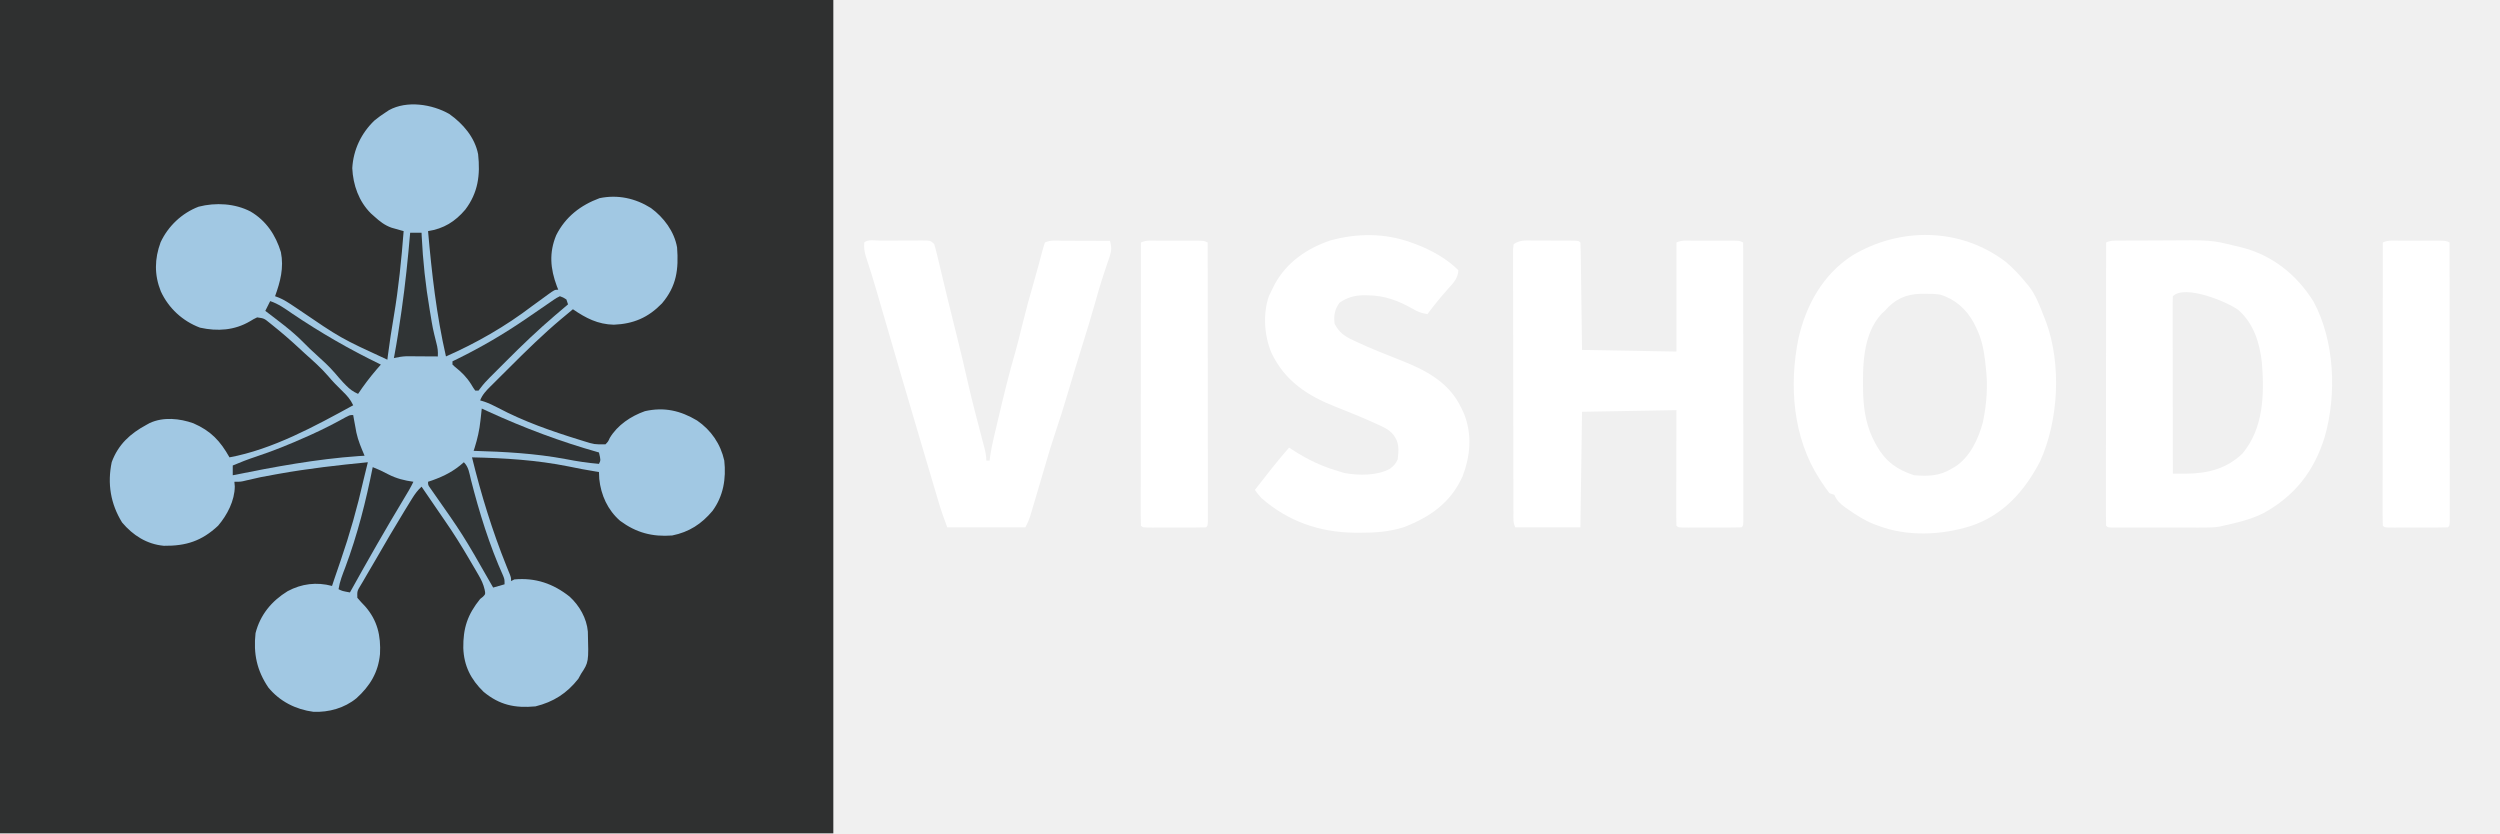
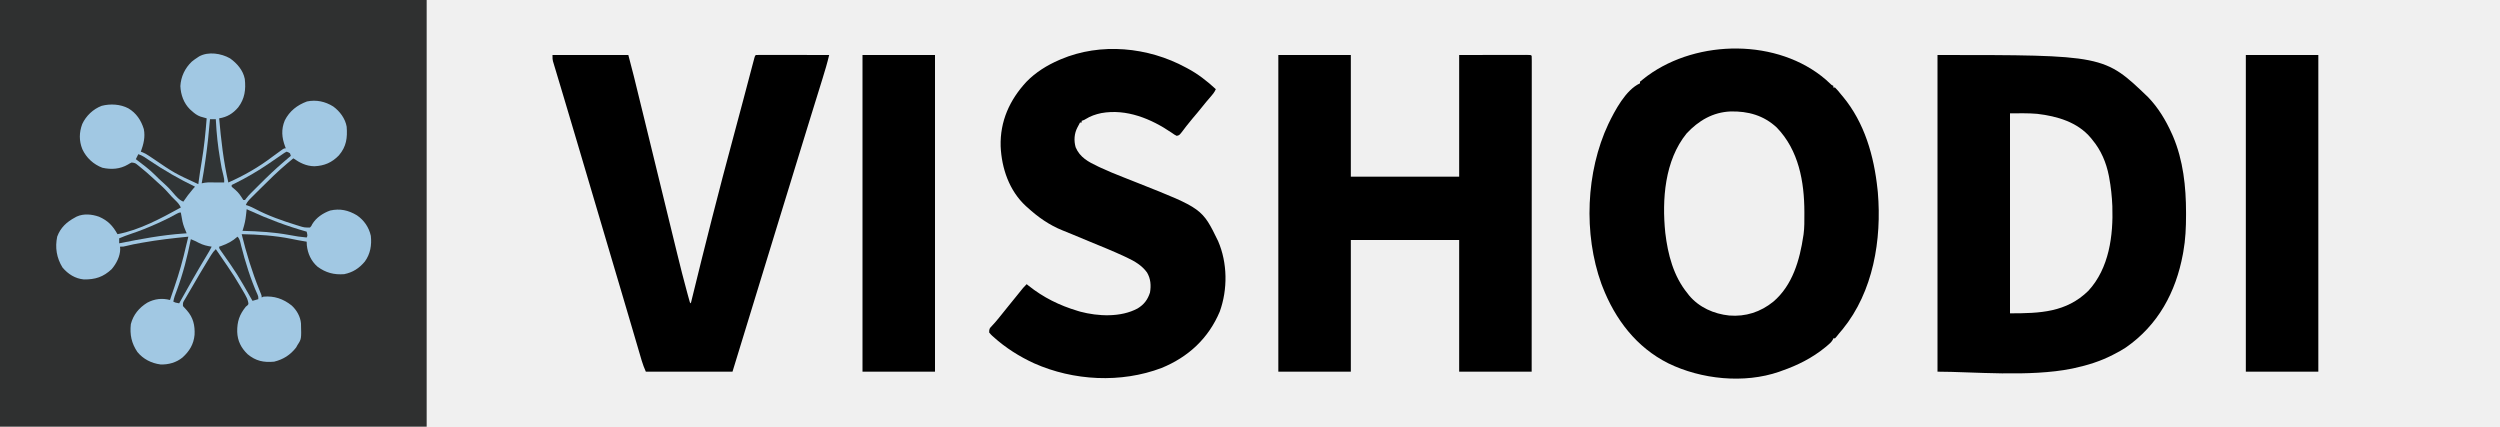
- <svg xmlns="http://www.w3.org/2000/svg" version="1.1" width="1536" height="512">
+ <svg xmlns="http://www.w3.org/2000/svg" version="1.1" width="3000" height="512">
  <path d="M0 0 C168.96 0 337.92 0 512 0 C512 168.96 512 337.92 512 512 C343.04 512 174.08 512 0 512 C0 343.04 0 174.08 0 0 Z " fill="#2F3030" transform="translate(0,0)" />
+   <path d="M0 0 C1.715 1.546 3.417 3.108 5.098 4.691 C6.884 6.466 6.884 6.466 8.988 7.406 C8.988 8.066 8.988 8.726 8.988 9.406 C9.648 9.406 10.308 9.406 10.988 9.406 C13.571 11.831 15.736 14.677 17.988 17.406 C18.82 18.39 19.651 19.373 20.508 20.387 C46.483 51.74 57.803 91.581 61.988 131.406 C62.121 132.648 62.254 133.889 62.391 135.168 C67.201 191.899 56.916 254.306 20.176 299.469 C18.783 301.117 17.388 302.763 15.988 304.406 C15.008 305.635 14.029 306.864 13.051 308.094 C12.37 308.857 11.69 309.62 10.988 310.406 C10.328 310.406 9.668 310.406 8.988 310.406 C8.669 311.238 8.669 311.238 8.344 312.086 C6.526 315.198 4.041 317.26 1.301 319.531 C0.726 320.01 0.152 320.489 -0.44 320.982 C-16.269 333.926 -33.766 342.738 -53.012 349.406 C-54.007 349.775 -55.002 350.144 -56.027 350.523 C-98.05 365.018 -149.475 359.663 -188.961 340.43 C-227.211 321.337 -252.813 287.694 -268.012 248.406 C-268.473 247.222 -268.935 246.037 -269.41 244.816 C-290.876 185.136 -287.966 110.699 -261.012 53.277 C-253.166 37.059 -240.147 12.167 -223.012 4.406 C-223.012 3.746 -223.012 3.086 -223.012 2.406 C-220.72 0.453 -218.426 -1.364 -216.012 -3.156 C-215.29 -3.693 -214.568 -4.229 -213.824 -4.782 C-153.653 -48.637 -57.371 -49.409 0 0 Z M-167.074 64.531 C-193.474 96.988 -196.736 143.955 -192.66 183.852 C-189.599 209.764 -182.848 235.857 -166.012 256.406 C-165.379 257.236 -164.746 258.067 -164.094 258.922 C-152.025 273.322 -134.331 281.117 -116.002 283.023 C-96.18 284.619 -78.423 278.864 -63.012 266.406 C-39.887 246.694 -31.288 216.313 -27.012 187.406 C-26.907 186.731 -26.803 186.055 -26.695 185.359 C-25.628 177.409 -25.768 169.35 -25.762 161.344 C-25.761 160.546 -25.76 159.749 -25.76 158.927 C-25.809 122.396 -32.577 84.649 -58.902 57.453 C-74.634 42.779 -93.336 37.711 -114.285 38.156 C-135.604 39.013 -152.815 49.209 -167.074 64.531 Z " fill="#000000" transform="translate(2191.012,95.59375)" />
+   <path d="M0 0 C28.71 0 57.42 0 87 0 C87 48.18 87 96.36 87 146 C129.9 146 172.8 146 217 146 C217 97.82 217 49.64 217 0 C238.254 -0.031 238.254 -0.031 259.938 -0.062 C266.659 -0.076 266.659 -0.076 273.515 -0.09 C278.97 -0.095 278.97 -0.095 281.52 -0.095 C283.308 -0.097 285.097 -0.101 286.885 -0.106 C289.587 -0.113 292.29 -0.114 294.992 -0.114 C295.794 -0.117 296.596 -0.121 297.422 -0.124 C302.886 -0.114 302.886 -0.114 304 1 C304.098 3.012 304.124 5.028 304.123 7.042 C304.124 7.683 304.125 8.324 304.127 8.985 C304.129 11.159 304.125 13.334 304.12 15.509 C304.121 17.073 304.122 18.637 304.123 20.201 C304.125 24.52 304.121 28.839 304.116 33.158 C304.112 37.808 304.113 42.457 304.114 47.107 C304.114 55.17 304.111 63.232 304.106 71.295 C304.098 82.952 304.095 94.61 304.094 106.267 C304.092 125.179 304.085 144.09 304.075 163.002 C304.066 181.377 304.059 199.753 304.055 218.129 C304.055 219.826 304.055 219.826 304.054 221.558 C304.053 227.236 304.052 232.914 304.05 238.591 C304.04 285.728 304.022 332.864 304 380 C275.29 380 246.58 380 217 380 C217 327.86 217 275.72 217 222 C174.1 222 131.2 222 87 222 C87 274.14 87 326.28 87 380 C58.29 380 29.58 380 0 380 C0 254.6 0 129.2 0 0 Z " fill="#000000" transform="translate(1534,66)" />
+   <path d="M0 0 C200.083 0 200.083 0 252.848 50.738 C264.885 63.261 273.916 78.207 281 94 C281.531 95.174 282.062 96.349 282.609 97.559 C294.914 126.513 298.23 158.013 298.25 189.188 C298.251 190.119 298.251 191.051 298.252 192.011 C298.235 206.874 297.646 221.337 295 236 C294.828 236.963 294.657 237.926 294.48 238.918 C286.038 284.658 264.649 324.193 226 351 C221.496 353.968 216.803 356.553 212 359 C211.356 359.333 210.713 359.667 210.049 360.01 C195.34 367.551 180.192 372.265 164.062 375.75 C163.159 375.949 162.256 376.148 161.326 376.352 C110.799 386.664 41.338 380 0 380 C0 254.6 0 129.2 0 0 Z M87 70 C87 149.2 87 228.4 87 310 C122.856 310 154.428 308.981 181 283 C206.042 255.871 211.02 216.722 209.812 181.25 C209.306 169.711 208.131 158.353 206 147 C205.868 146.288 205.735 145.577 205.599 144.844 C202.536 129.182 196.261 114.297 186 102 C185.062 100.821 185.062 100.821 184.105 99.617 C168.117 80.405 143.475 73.413 119.586 70.598 C108.717 69.651 97.943 70 87 70 Z " fill="#000000" transform="translate(2325,66)" />
+   <path d="M0 0 C0.908 0.481 0.908 0.481 1.834 0.972 C14.55 7.726 25.447 16.238 36 26 C34.342 29.946 31.653 32.934 28.875 36.125 C27.871 37.293 26.869 38.463 25.867 39.633 C25.376 40.207 24.884 40.781 24.378 41.372 C22.539 43.545 20.765 45.766 19 48 C15.531 52.38 11.927 56.636 8.293 60.878 C5.786 63.824 3.351 66.806 0.992 69.871 C0.256 70.827 0.256 70.827 -0.495 71.802 C-1.436 73.031 -2.37 74.266 -3.296 75.507 C-7.815 81.419 -7.815 81.419 -11 82 C-13.715 80.613 -13.715 80.613 -16.938 78.312 C-41.509 61.54 -71.258 49.231 -101.512 54.727 C-108.244 56.174 -114.445 58.233 -120.301 61.949 C-122 63 -122 63 -125 64 C-125 64.66 -125 65.32 -125 66 C-125.66 66 -126.32 66 -127 66 C-127.286 66.58 -127.572 67.16 -127.867 67.758 C-128.568 69.145 -129.297 70.519 -130.07 71.867 C-133.97 79.291 -134.506 87.646 -132.234 95.723 C-127.105 107.915 -116.902 113.275 -105.496 118.684 C-104.577 119.12 -103.658 119.556 -102.711 120.006 C-93.564 124.292 -84.241 128.077 -74.838 131.762 C-70.921 133.298 -67.01 134.852 -63.099 136.405 C-61.142 137.182 -59.186 137.958 -57.229 138.733 C19.692 169.21 19.692 169.21 38.75 208.375 C50.039 234.564 50.344 266.111 40.75 292.812 C27.178 325.03 3.139 347.356 -29.184 360.594 C-77.788 378.981 -134.714 376.031 -182 355 C-199.712 346.868 -216.249 336.441 -230.75 323.375 C-231.293 322.89 -231.837 322.406 -232.396 321.906 C-233.859 320.523 -233.859 320.523 -236 318 C-236 313.378 -235.544 313.048 -232.5 309.875 C-229.65 306.806 -226.911 303.723 -224.312 300.438 C-220.301 295.368 -216.233 290.348 -212.152 285.335 C-209.222 281.734 -206.296 278.131 -203.379 274.52 C-202.499 273.431 -202.499 273.431 -201.6 272.321 C-200.474 270.928 -199.349 269.535 -198.226 268.14 C-197.716 267.51 -197.205 266.88 -196.68 266.23 C-196.234 265.678 -195.787 265.125 -195.328 264.555 C-193.958 262.951 -192.51 261.471 -191 260 C-190.236 260.617 -189.471 261.235 -188.684 261.871 C-170.924 276.002 -151.7 285.502 -130 292 C-128.422 292.48 -128.422 292.48 -126.812 292.969 C-105.336 298.681 -77.996 300.029 -57.871 289.137 C-50.204 284.479 -45.751 278.641 -43 270 C-41.562 261.6 -42.147 253.4 -46.586 245.973 C-52.618 237.558 -61.537 232.368 -70.75 228.062 C-71.719 227.604 -72.688 227.146 -73.686 226.674 C-87.51 220.24 -101.66 214.533 -115.762 208.742 C-122.62 205.926 -129.465 203.078 -136.301 200.21 C-140.154 198.595 -144.004 196.985 -147.902 195.48 C-163.647 189.222 -177.578 179.414 -190 168 C-190.647 167.434 -191.294 166.868 -191.961 166.285 C-211.9 147.891 -221.077 121.045 -222.223 94.547 C-223.054 64.517 -211.464 38.943 -191.336 17.203 C-180.324 5.817 -166.481 -2.764 -152 -9 C-151.369 -9.274 -150.739 -9.548 -150.089 -9.83 C-102.172 -30.21 -45.213 -24.565 0 0 Z " fill="#000000" transform="translate(1423,81)" />
+   <path d="M0 0 C30.03 0 60.06 0 91 0 C95.596 17.234 95.596 17.234 97.555 25.259 C97.781 26.178 98.006 27.097 98.239 28.043 C98.976 31.045 99.711 34.048 100.445 37.051 C100.973 39.203 101.501 41.355 102.029 43.508 C103.438 49.252 104.844 54.996 106.251 60.741 C107.426 65.542 108.603 70.342 109.779 75.143 C116.536 102.711 123.269 130.284 129.967 157.866 C135.771 181.766 141.589 205.664 147.456 229.549 C148.218 232.652 148.978 235.756 149.737 238.86 C153.47 254.136 157.295 269.378 161.461 284.543 C161.802 285.788 162.143 287.034 162.494 288.317 C162.808 289.447 163.123 290.578 163.447 291.743 C163.723 292.738 164 293.734 164.285 294.759 C164.794 296.947 164.794 296.947 166 298 C166.455 296.138 166.455 296.138 166.919 294.238 C182.986 228.517 199.535 162.973 217.229 97.667 C220.97 83.855 224.66 70.029 228.32 56.195 C228.823 54.298 229.325 52.401 229.827 50.503 C231.72 43.352 233.611 36.2 235.497 29.047 C236.553 25.041 237.613 21.036 238.675 17.031 C239.06 15.576 239.444 14.12 239.827 12.664 C240.344 10.696 240.865 8.729 241.387 6.763 C241.677 5.666 241.966 4.57 242.264 3.44 C243 1 243 1 244 0 C246.739 -0.095 249.452 -0.126 252.192 -0.114 C253.05 -0.114 253.909 -0.114 254.793 -0.114 C257.645 -0.113 260.496 -0.105 263.348 -0.098 C265.319 -0.096 267.291 -0.094 269.262 -0.093 C274.462 -0.09 279.662 -0.08 284.862 -0.069 C290.164 -0.058 295.466 -0.054 300.768 -0.049 C311.178 -0.038 321.589 -0.021 332 0 C329.758 9.551 326.962 18.894 324.047 28.254 C323.553 29.847 323.06 31.44 322.568 33.033 C321.515 36.434 320.46 39.835 319.404 43.236 C317.725 48.641 316.051 54.048 314.377 59.456 C314.095 60.369 313.812 61.283 313.521 62.224 C312.945 64.083 312.37 65.942 311.795 67.801 C310.921 70.624 310.047 73.447 309.173 76.269 C303.637 94.154 298.143 112.052 292.66 129.953 C290.745 136.205 288.83 142.456 286.914 148.707 C286.453 150.213 285.991 151.72 285.529 153.226 C281.658 165.86 277.774 178.49 273.883 191.118 C267.225 212.728 260.61 234.352 254.007 255.979 C241.381 297.333 228.688 338.665 216 380 C181.68 380 147.36 380 112 380 C110.081 375.523 108.461 371.568 107.113 366.973 C106.769 365.81 106.425 364.648 106.071 363.45 C105.703 362.19 105.336 360.931 104.957 359.633 C104.557 358.275 104.157 356.916 103.756 355.558 C102.893 352.628 102.032 349.697 101.173 346.765 C99.788 342.039 98.397 337.315 97.006 332.592 C95.529 327.578 94.053 322.564 92.578 317.55 C89.069 305.621 85.546 293.695 82.012 281.773 C81.765 280.94 81.518 280.107 81.263 279.248 C80.012 275.029 78.761 270.81 77.51 266.591 C74.974 258.04 72.44 249.489 69.906 240.938 C69.657 240.096 69.407 239.254 69.15 238.387 C64.141 221.482 59.14 204.574 54.14 187.665 C47.16 164.057 40.174 140.449 33.18 116.845 C31.654 111.694 30.129 106.544 28.605 101.393 C23.745 84.972 18.874 68.555 13.955 52.151 C12.605 47.646 11.258 43.14 9.911 38.633 C8.657 34.441 7.398 30.251 6.133 26.062 C5.188 22.923 4.251 19.782 3.312 16.641 C2.973 15.524 2.634 14.407 2.284 13.257 C1.98 12.234 1.676 11.211 1.363 10.157 C1.098 9.276 0.833 8.394 0.56 7.486 C0 5 0 5 0 0 Z " fill="#000000" transform="translate(663,66)" />
  <path d="M0 0 C8.434 5.951 15.721 14.356 17.754 24.75 C19.152 37.529 17.749 48.377 9.887 58.777 C3.579 66.208 -3.366 70.481 -13 72 C-10.728 97.918 -7.817 123.599 -2 149 C16.837 140.692 34.612 130.49 51 118 C53.509 116.15 56.034 114.323 58.562 112.5 C59.172 112.054 59.781 111.607 60.408 111.147 C64.771 108 64.771 108 67 108 C66.711 107.285 66.422 106.569 66.125 105.832 C62.114 95.065 61.272 85.266 65.742 74.496 C71.438 63.193 80.698 56.075 92.375 51.75 C103.502 49.448 114.291 51.755 123.938 57.812 C131.811 63.585 138.275 72.19 140 82 C140.997 95.452 139.749 105.777 130.688 116.438 C122.255 125.12 113.244 129.006 101.125 129.5 C91.342 129.287 83.926 125.455 76 120 C74.101 121.579 72.206 123.163 70.312 124.75 C69.546 125.386 69.546 125.386 68.764 126.035 C57.549 135.458 47.089 145.725 36.739 156.076 C34.781 158.031 32.816 159.979 30.85 161.926 C29.593 163.179 28.337 164.433 27.082 165.688 C26.207 166.552 26.207 166.552 25.315 167.433 C22.667 170.096 20.367 172.459 19 176 C19.851 176.258 20.702 176.516 21.578 176.781 C24.512 177.826 27.151 179.049 29.893 180.512 C45.659 188.9 62.724 194.856 79.75 200.125 C80.696 200.42 81.641 200.716 82.615 201.02 C89.198 203.072 89.198 203.072 96 203 C97.629 201.327 97.629 201.327 98.688 199 C103.423 191.149 111.614 185.672 120.211 182.629 C132.065 179.956 142.017 182.254 152.273 188.352 C160.916 194.279 166.728 202.775 169 213 C170.197 224.15 168.46 234.699 161.789 243.867 C155.003 251.957 147.397 256.889 137 259 C124.796 259.931 114.877 257.3 105 250 C97.392 243.384 93.218 234.219 92.188 224.25 C92.105 222.834 92.034 221.418 92 220 C91.308 219.89 90.616 219.781 89.902 219.668 C84.317 218.763 78.783 217.75 73.25 216.562 C53.637 212.636 33.965 211.421 14 211 C19.626 233.888 26.392 256.001 35.207 277.868 C35.572 278.775 35.936 279.683 36.312 280.617 C36.639 281.418 36.965 282.218 37.301 283.042 C38 285 38 285 38 287 C38.66 286.67 39.32 286.34 40 286 C52.952 284.812 63.897 288.555 74.004 296.594 C80.003 302.088 84.47 309.846 85.177 318.055 C85.707 336.85 85.707 336.85 81 344 C80.443 345.011 79.886 346.021 79.312 347.062 C72.236 356.051 64.014 361.267 53 364 C40.35 365.176 30.918 363.175 21.105 355.047 C13.265 347.424 9.033 339.067 8.65 328.173 C8.503 315.891 11.256 307.592 19 298 C19.588 297.535 20.176 297.069 20.781 296.59 C22.307 294.969 22.307 294.969 21.765 292.26 C20.951 288.791 19.76 286.329 17.973 283.254 C17.351 282.177 16.728 281.1 16.087 279.99 C15.419 278.859 14.751 277.728 14.062 276.562 C13.372 275.382 12.681 274.2 11.991 273.019 C7.368 265.149 2.569 257.444 -2.645 249.953 C-4.276 247.602 -5.888 245.239 -7.5 242.875 C-10.658 238.244 -13.826 233.62 -17 229 C-19.312 231.161 -20.982 233.355 -22.645 236.043 C-23.149 236.857 -23.654 237.672 -24.175 238.51 C-24.985 239.836 -24.985 239.836 -25.812 241.188 C-26.381 242.112 -26.949 243.036 -27.534 243.988 C-33.63 253.95 -39.535 264.021 -45.353 274.148 C-46.943 276.902 -48.557 279.641 -50.176 282.379 C-51.118 284.002 -52.06 285.626 -53 287.25 C-53.44 287.982 -53.88 288.715 -54.333 289.469 C-56.567 293.146 -56.567 293.146 -56.457 297.266 C-54.928 299.086 -53.36 300.809 -51.688 302.5 C-44.104 311.146 -41.936 320.589 -42.527 331.812 C-43.554 343.089 -48.698 351.51 -57 359 C-64.352 365.042 -73.945 367.714 -83.406 367.34 C-94.294 365.913 -104.144 360.939 -111.137 352.387 C-118.221 341.886 -120.367 331.62 -119 319 C-116.124 307.709 -109.114 299.264 -99.273 293.219 C-90.681 288.613 -81.497 287.473 -72 290 C-71.603 288.799 -71.206 287.597 -70.797 286.359 C-69.486 282.42 -68.132 278.498 -66.766 274.578 C-61.103 258.168 -56.475 241.838 -52.66 224.896 C-51.829 221.249 -50.926 217.624 -50 214 C-68.351 215.805 -86.594 217.863 -104.75 221.125 C-105.823 221.317 -105.823 221.317 -106.917 221.513 C-115.859 223.115 -115.859 223.115 -124.703 225.18 C-128 226 -128 226 -132 226 C-131.917 226.928 -131.835 227.856 -131.75 228.812 C-131.785 237.586 -136.412 246.445 -142 253 C-152.037 262.404 -161.691 265.49 -175.336 265.332 C-185.784 264.385 -194.316 258.93 -201 251 C-208.063 239.549 -210.127 227.136 -207.352 213.91 C-203.351 203.088 -195.983 196.37 -186 191 C-185.343 190.638 -184.685 190.276 -184.008 189.902 C-175.635 186.039 -165.635 187.065 -157.188 190.062 C-146.456 194.744 -140.707 200.853 -135 211 C-108.435 206.071 -82.477 191.83 -59 179 C-60.71 175.336 -62.76 173.065 -65.688 170.25 C-68.726 167.281 -71.652 164.323 -74.375 161.062 C-78.659 156.065 -83.583 151.759 -88.476 147.376 C-89.906 146.085 -91.317 144.774 -92.727 143.461 C-97.824 138.724 -103.065 134.217 -108.5 129.875 C-109.1 129.389 -109.7 128.903 -110.318 128.402 C-113.736 125.615 -113.736 125.615 -118 125 C-120.15 126.022 -120.15 126.022 -122.375 127.375 C-131.917 132.982 -142.297 133.697 -153.121 131.312 C-163.793 127.317 -172.435 119.36 -177.188 109.023 C-181.245 98.919 -181.086 89.073 -177.328 78.859 C-172.717 68.932 -164.234 60.913 -154 57 C-143.535 54.294 -131.579 54.968 -122 60 C-112.446 65.636 -106.613 74.413 -103.414 84.926 C-101.507 94.477 -103.757 103.025 -107 112 C-106.261 112.276 -105.522 112.552 -104.76 112.836 C-102.215 113.909 -100.128 115.087 -97.84 116.617 C-97.057 117.136 -96.274 117.654 -95.467 118.188 C-94.632 118.745 -93.798 119.301 -92.938 119.875 C-66.68 137.786 -66.68 137.786 -38 151 C-37.853 149.793 -37.853 149.793 -37.703 148.562 C-36.66 140.359 -35.388 132.215 -34 124.062 C-31.079 106.757 -29.363 89.493 -28 72 C-28.674 71.814 -29.348 71.628 -30.042 71.436 C-30.933 71.181 -31.824 70.927 -32.742 70.664 C-33.622 70.416 -34.503 70.168 -35.41 69.913 C-39.647 68.42 -42.709 65.999 -46 63 C-47.038 62.078 -47.038 62.078 -48.098 61.137 C-55.502 53.788 -59.098 43.675 -59.562 33.312 C-58.925 22.002 -54.04 11.753 -45.863 3.965 C-43.651 2.147 -41.407 0.549 -39 -1 C-38.348 -1.434 -37.695 -1.869 -37.023 -2.316 C-25.988 -8.431 -10.486 -5.968 0 0 Z " fill="#A1C8E3" transform="translate(276,70)" />
-   <path d="M0 0 C4.728 3.968 8.793 8.346 12.688 13.125 C13.148 13.664 13.608 14.203 14.082 14.758 C18.601 20.468 21.049 27.409 23.688 34.125 C24.083 35.13 24.479 36.136 24.887 37.172 C34.312 63.101 32.524 97.557 21.086 122.637 C11.643 140.854 -1.646 155.778 -21.562 162.335 C-39.535 167.96 -60.527 168.912 -78.312 162.125 C-79.724 161.616 -79.724 161.616 -81.164 161.098 C-86.874 158.786 -91.85 155.579 -96.875 152.062 C-97.484 151.639 -98.092 151.215 -98.719 150.779 C-101.877 148.484 -103.727 146.668 -105.312 143.125 C-106.302 142.795 -107.293 142.465 -108.312 142.125 C-110.054 139.864 -111.637 137.636 -113.188 135.25 C-113.634 134.565 -114.081 133.879 -114.542 133.173 C-130.733 107.903 -133.235 76.033 -127.34 47.086 C-122.699 26.595 -112.315 7.788 -94.312 -3.875 C-64.84 -21.555 -27.661 -21.081 0 0 Z M-74.312 30.125 C-74.953 30.715 -75.594 31.306 -76.254 31.914 C-88.107 44.645 -87.939 64.877 -87.602 81.125 C-87.209 91.666 -85.448 101.793 -80.312 111.125 C-79.943 111.809 -79.573 112.494 -79.191 113.199 C-73.568 122.879 -66.801 127.629 -56.312 131.125 C-47.787 131.793 -40.688 131.665 -33.312 127.125 C-32.638 126.747 -31.964 126.37 -31.27 125.98 C-21.982 120.035 -16.872 109.046 -14.059 98.707 C-11.647 87.129 -10.782 75.887 -12.312 64.125 C-12.438 62.951 -12.563 61.776 -12.691 60.566 C-13.572 53.196 -14.992 46.777 -18.312 40.125 C-18.945 38.843 -18.945 38.843 -19.59 37.535 C-24.164 29.109 -30.991 22.93 -40.312 20.125 C-43.428 19.673 -46.48 19.601 -49.625 19.625 C-50.464 19.629 -51.302 19.634 -52.167 19.638 C-61.604 19.897 -68.058 22.951 -74.312 30.125 Z " fill="#FFFFFF" transform="translate(1232.312,160.875)" />
-   <path d="M0 0 C0.815 0 1.629 0.001 2.469 0.001 C4.188 0.004 5.908 0.012 7.628 0.025 C10.27 0.043 12.912 0.045 15.555 0.045 C17.224 0.05 18.893 0.056 20.562 0.062 C21.357 0.064 22.152 0.065 22.971 0.066 C28.532 0.114 28.532 0.114 29.648 1.23 C29.772 3.285 29.826 5.344 29.854 7.403 C29.864 8.046 29.874 8.69 29.884 9.354 C29.915 11.491 29.94 13.628 29.965 15.766 C29.985 17.244 30.006 18.722 30.028 20.201 C30.083 24.098 30.132 27.996 30.181 31.894 C30.24 36.567 30.306 41.24 30.371 45.913 C30.469 53.019 30.558 60.125 30.648 67.23 C49.788 67.56 68.928 67.89 88.648 68.23 C88.648 46.12 88.648 24.01 88.648 1.23 C91.856 -0.374 95.344 0.089 98.867 0.098 C99.681 0.097 100.495 0.096 101.333 0.095 C103.054 0.094 104.776 0.096 106.498 0.1 C109.138 0.105 111.778 0.1 114.418 0.094 C116.089 0.094 117.759 0.096 119.43 0.098 C120.222 0.096 121.015 0.094 121.832 0.092 C127.419 0.116 127.419 0.116 129.648 1.23 C129.672 23.9 129.689 46.569 129.7 69.239 C129.705 79.764 129.712 90.289 129.724 100.814 C129.734 109.984 129.74 119.154 129.743 128.325 C129.744 133.183 129.747 138.042 129.754 142.901 C129.761 147.468 129.763 152.036 129.762 156.604 C129.762 158.285 129.764 159.966 129.768 161.648 C129.773 163.933 129.771 166.219 129.769 168.505 C129.77 170.428 129.77 170.428 129.771 172.39 C129.648 175.23 129.648 175.23 128.648 176.23 C125.776 176.332 122.928 176.37 120.055 176.363 C118.762 176.365 118.762 176.365 117.443 176.366 C115.617 176.367 113.791 176.365 111.965 176.361 C109.16 176.355 106.356 176.361 103.551 176.367 C101.781 176.367 100.012 176.365 98.242 176.363 C97.397 176.365 96.553 176.367 95.682 176.369 C89.763 176.345 89.763 176.345 88.648 175.23 C88.554 173.022 88.531 170.81 88.535 168.599 C88.535 167.907 88.535 167.214 88.534 166.5 C88.535 164.201 88.543 161.901 88.551 159.602 C88.553 158.011 88.554 156.421 88.555 154.83 C88.559 150.637 88.569 146.443 88.58 142.249 C88.592 137.221 88.596 132.194 88.602 127.166 C88.612 119.521 88.631 111.876 88.648 104.23 C59.938 104.725 59.938 104.725 30.648 105.23 C30.318 128.66 29.988 152.09 29.648 176.23 C16.448 176.23 3.248 176.23 -10.352 176.23 C-11.813 173.308 -11.484 170.738 -11.492 167.474 C-11.495 166.771 -11.498 166.068 -11.501 165.344 C-11.51 162.978 -11.511 160.612 -11.513 158.246 C-11.517 156.554 -11.522 154.863 -11.528 153.171 C-11.541 148.568 -11.547 143.965 -11.552 139.362 C-11.555 136.489 -11.559 133.616 -11.563 130.743 C-11.577 121.764 -11.587 112.784 -11.59 103.804 C-11.595 93.422 -11.613 83.039 -11.641 72.657 C-11.663 64.642 -11.673 56.626 -11.674 48.611 C-11.676 43.819 -11.682 39.027 -11.699 34.234 C-11.716 29.73 -11.718 25.226 -11.709 20.721 C-11.708 19.064 -11.713 17.407 -11.723 15.751 C-11.735 13.496 -11.73 11.242 -11.719 8.987 C-11.721 7.723 -11.722 6.459 -11.723 5.157 C-11.601 4.191 -11.478 3.226 -11.352 2.23 C-7.528 -0.319 -4.429 -0.04 0 0 Z " fill="#FFFFFF" transform="translate(941.3516,147.7695)" />
-   <path d="M0 0 C1.146 -0.01 2.292 -0.019 3.473 -0.029 C4.722 -0.033 5.971 -0.038 7.258 -0.042 C8.546 -0.048 9.835 -0.053 11.162 -0.059 C13.904 -0.07 16.645 -0.076 19.387 -0.079 C22.167 -0.083 24.947 -0.097 27.728 -0.12 C57.174 -0.358 57.174 -0.358 71.535 3.161 C73.441 3.611 73.441 3.611 75.385 4.071 C94.467 8.789 109.619 20.832 119.957 37.446 C132.961 61.489 134.295 94.354 126.911 120.355 C120.456 141.549 108.44 156.968 88.949 167.567 C81.163 171.402 72.961 173.297 64.535 175.161 C63.39 175.429 63.39 175.429 62.223 175.703 C59.082 176.238 56.112 176.288 52.925 176.291 C51.607 176.294 50.289 176.297 48.931 176.3 C47.502 176.298 46.073 176.296 44.644 176.294 C43.174 176.295 41.704 176.296 40.234 176.297 C37.161 176.298 34.088 176.296 31.014 176.292 C27.068 176.286 23.121 176.289 19.174 176.295 C16.142 176.299 13.111 176.298 10.079 176.295 C8.623 176.294 7.167 176.295 5.711 176.297 C3.683 176.3 1.655 176.295 -0.372 176.291 C-1.527 176.29 -2.683 176.289 -3.873 176.288 C-6.465 176.161 -6.465 176.161 -7.465 175.161 C-7.562 172.921 -7.587 170.678 -7.585 168.435 C-7.587 167.368 -7.587 167.368 -7.588 166.279 C-7.59 163.878 -7.584 161.476 -7.579 159.075 C-7.578 157.361 -7.578 155.646 -7.579 153.932 C-7.579 149.262 -7.573 144.593 -7.566 139.924 C-7.56 135.05 -7.56 130.176 -7.558 125.302 C-7.555 116.065 -7.547 106.829 -7.537 97.593 C-7.526 87.08 -7.52 76.568 -7.515 66.055 C-7.505 44.424 -7.487 22.792 -7.465 1.161 C-4.856 -0.143 -2.922 0.02 0 0 Z M33.535 34.161 C33.439 35.578 33.413 36.999 33.415 38.419 C33.413 39.338 33.412 40.256 33.41 41.203 C33.414 42.218 33.418 43.234 33.421 44.281 C33.421 45.344 33.421 46.407 33.421 47.503 C33.422 51.036 33.429 54.569 33.437 58.103 C33.439 60.545 33.441 62.987 33.442 65.43 C33.445 71.872 33.455 78.315 33.466 84.758 C33.476 91.327 33.481 97.895 33.486 104.464 C33.497 117.363 33.514 130.262 33.535 143.161 C35.289 143.169 37.044 143.175 38.798 143.18 C39.775 143.183 40.752 143.187 41.759 143.19 C55.009 143.052 66.491 140.165 76.203 130.927 C89.342 115.345 89.754 94.431 88.261 75.087 C86.94 62.958 83.263 50.979 73.844 42.669 C67.445 37.831 41.006 26.691 33.535 34.161 Z " fill="#FFFFFF" transform="translate(1301.465,147.8389)" />
-   <path d="M0 0 C1.177 0.424 2.354 0.848 3.566 1.285 C12.767 4.911 21.943 9.943 29 17 C28.88 21.899 25.994 24.786 22.875 28.25 C21.875 29.393 20.876 30.538 19.879 31.684 C19.389 32.243 18.9 32.802 18.395 33.378 C15.45 36.802 12.725 40.401 10 44 C6.51 43.443 3.999 42.601 1 40.75 C-8.151 35.604 -16.264 32.549 -26.812 32.438 C-27.601 32.423 -28.389 32.408 -29.201 32.393 C-34.813 32.491 -39.355 33.765 -44 37 C-47.037 41.27 -47.647 44.824 -47 50 C-44.241 55.193 -41.049 57.541 -35.832 59.934 C-35.131 60.269 -34.43 60.605 -33.708 60.95 C-25.128 64.993 -16.303 68.466 -7.477 71.93 C8.687 78.297 23.318 85.524 31 102 C31.768 103.638 31.768 103.638 32.551 105.309 C37.578 118.114 36.393 130.984 31.621 143.664 C24.288 159.886 11.671 168.658 -4.531 174.922 C-13.437 177.69 -21.882 178.358 -31.188 178.312 C-32.381 178.308 -33.575 178.303 -34.805 178.298 C-56.402 178.011 -75.629 171.337 -92 157 C-94.562 154.062 -94.562 154.062 -96 152 C-89.182 143.179 -82.317 134.414 -75 126 C-74.299 126.459 -73.597 126.918 -72.875 127.391 C-63.075 133.728 -54.268 137.825 -43 141 C-42.38 141.197 -41.76 141.394 -41.121 141.598 C-32.443 143.244 -20.88 143.337 -13 139 C-10.649 137.178 -9.411 135.959 -8.25 133.25 C-7.576 127.181 -7.156 122.983 -11 118 C-13.636 114.82 -17.023 113.374 -20.711 111.711 C-21.704 111.256 -21.704 111.256 -22.717 110.791 C-27.364 108.681 -32.059 106.704 -36.789 104.789 C-37.756 104.397 -37.756 104.397 -38.743 103.997 C-41.358 102.938 -43.973 101.881 -46.599 100.849 C-63.793 94.061 -77.546 85.062 -85.773 67.895 C-90.261 57.304 -91.178 43.919 -87.375 32.875 C-86.637 31.225 -85.845 29.598 -85 28 C-84.564 27.143 -84.129 26.286 -83.68 25.402 C-76.306 12.045 -64.109 3.718 -49.828 -1.211 C-33.449 -5.781 -16.06 -5.905 0 0 Z " fill="#FFFFFF" transform="translate(867,149)" />
-   <path d="M0 0 C0.882 -0.003 1.763 -0.007 2.672 -0.01 C4.541 -0.015 6.409 -0.017 8.278 -0.017 C11.145 -0.02 14.011 -0.038 16.877 -0.057 C18.689 -0.06 20.501 -0.062 22.312 -0.062 C23.605 -0.073 23.605 -0.073 24.923 -0.084 C30.994 -0.061 30.994 -0.061 33.223 2.168 C34.017 4.893 34.715 7.587 35.359 10.348 C35.56 11.179 35.76 12.01 35.966 12.867 C36.62 15.591 37.265 18.317 37.91 21.043 C38.587 23.87 39.266 26.696 39.946 29.523 C40.399 31.41 40.852 33.298 41.303 35.187 C43.136 42.841 45.04 50.476 46.973 58.105 C49.382 67.656 51.629 77.233 53.8 86.84 C56.403 98.214 59.358 109.498 62.328 120.781 C62.519 121.516 62.711 122.25 62.909 123.006 C63.271 124.39 63.635 125.773 64.004 127.156 C64.726 129.925 65.223 132.29 65.223 135.168 C65.883 135.168 66.543 135.168 67.223 135.168 C67.358 134.148 67.493 133.128 67.632 132.077 C68.167 128.535 68.859 125.111 69.676 121.625 C69.963 120.396 70.25 119.167 70.546 117.9 C70.854 116.594 71.163 115.287 71.473 113.98 C71.79 112.631 72.108 111.281 72.425 109.932 C75.731 95.909 79.086 81.923 83.133 68.094 C84.59 62.966 85.825 57.781 87.098 52.605 C89.449 43.069 92.021 33.62 94.773 24.191 C95.771 20.769 96.723 17.339 97.641 13.895 C97.865 13.056 98.09 12.218 98.322 11.355 C98.746 9.767 99.164 8.178 99.574 6.586 C100.064 4.763 100.636 2.962 101.223 1.168 C104.502 -0.471 108.129 0.048 111.73 0.07 C112.571 0.072 113.412 0.073 114.278 0.075 C116.968 0.08 119.658 0.093 122.348 0.105 C124.169 0.11 125.991 0.115 127.812 0.119 C132.283 0.13 136.753 0.147 141.223 0.168 C142.183 3.856 142.23 6.131 141 9.73 C140.712 10.598 140.424 11.466 140.127 12.36 C139.808 13.286 139.489 14.213 139.16 15.168 C138.497 17.166 137.837 19.165 137.18 21.164 C136.847 22.173 136.514 23.182 136.17 24.222 C134.785 28.528 133.559 32.873 132.348 37.23 C129.662 46.807 126.727 56.299 123.757 65.791 C120.945 74.792 118.223 83.817 115.535 92.855 C112.912 101.665 110.202 110.425 107.243 119.127 C105.235 125.051 103.456 131.032 101.715 137.039 C99.887 143.342 98.022 149.634 96.147 155.923 C95.741 157.287 95.337 158.652 94.934 160.017 C94.363 161.95 93.787 163.881 93.211 165.812 C92.876 166.94 92.541 168.068 92.197 169.23 C91.223 172.168 91.223 172.168 89.223 176.168 C73.383 176.168 57.543 176.168 41.223 176.168 C39.341 171.149 37.601 166.336 36.085 161.229 C35.892 160.582 35.699 159.935 35.5 159.269 C34.867 157.142 34.238 155.014 33.609 152.887 C33.159 151.369 32.708 149.852 32.256 148.335 C31.053 144.284 29.853 140.232 28.654 136.18 C27.659 132.82 26.662 129.46 25.665 126.1 C17.465 98.456 9.359 70.785 1.331 43.091 C0.397 39.873 -0.537 36.655 -1.473 33.438 C-1.759 32.45 -2.044 31.463 -2.339 30.446 C-4.402 23.355 -6.608 16.323 -8.93 9.312 C-9.714 6.404 -10.045 4.156 -9.777 1.168 C-7.659 -0.95 -2.931 0.004 0 0 Z " fill="#FFFFFF" transform="translate(540.7773,147.832)" />
-   <path d="M0 0 C0.814 -0.001 1.627 -0.002 2.466 -0.003 C4.187 -0.004 5.909 -0.002 7.63 0.002 C10.271 0.008 12.911 0.002 15.551 -0.004 C17.221 -0.003 18.892 -0.002 20.562 0 C21.355 -0.002 22.148 -0.004 22.965 -0.006 C28.551 0.018 28.551 0.018 30.781 1.133 C30.805 23.802 30.822 46.472 30.833 69.141 C30.838 79.666 30.845 90.191 30.857 100.717 C30.867 109.887 30.873 119.057 30.875 128.227 C30.877 133.086 30.88 137.944 30.887 142.803 C30.894 147.371 30.896 151.938 30.894 156.506 C30.895 158.187 30.897 159.869 30.9 161.55 C30.905 163.836 30.904 166.121 30.902 168.407 C30.902 169.689 30.903 170.971 30.904 172.292 C30.781 175.133 30.781 175.133 29.781 176.133 C26.909 176.234 24.061 176.273 21.188 176.266 C20.326 176.267 19.464 176.268 18.576 176.269 C16.75 176.269 14.924 176.267 13.098 176.263 C10.293 176.258 7.488 176.263 4.684 176.27 C2.914 176.269 1.145 176.268 -0.625 176.266 C-1.47 176.268 -2.315 176.27 -3.185 176.272 C-9.104 176.248 -9.104 176.248 -10.219 175.133 C-10.316 172.893 -10.341 170.649 -10.339 168.407 C-10.34 167.34 -10.34 167.34 -10.342 166.251 C-10.343 163.85 -10.338 161.448 -10.332 159.047 C-10.332 157.332 -10.332 155.618 -10.333 153.903 C-10.333 149.234 -10.327 144.565 -10.32 139.896 C-10.314 135.022 -10.313 130.148 -10.312 125.274 C-10.309 116.037 -10.301 106.801 -10.291 97.564 C-10.28 87.052 -10.274 76.539 -10.269 66.027 C-10.259 44.395 -10.241 22.764 -10.219 1.133 C-7.011 -0.471 -3.523 -0.009 0 0 Z " fill="#FFFFFF" transform="translate(1474.219,147.8672)" />
-   <path d="M0 0 C0.814 -0.001 1.627 -0.002 2.466 -0.003 C4.187 -0.004 5.909 -0.002 7.63 0.002 C10.271 0.008 12.911 0.002 15.551 -0.004 C17.221 -0.003 18.892 -0.002 20.562 0 C21.355 -0.002 22.148 -0.004 22.965 -0.006 C28.551 0.018 28.551 0.018 30.781 1.133 C30.805 23.802 30.822 46.472 30.833 69.141 C30.838 79.666 30.845 90.191 30.857 100.717 C30.867 109.887 30.873 119.057 30.875 128.227 C30.877 133.086 30.88 137.944 30.887 142.803 C30.894 147.371 30.896 151.938 30.894 156.506 C30.895 158.187 30.897 159.869 30.9 161.55 C30.905 163.836 30.904 166.121 30.902 168.407 C30.902 169.689 30.903 170.971 30.904 172.292 C30.781 175.133 30.781 175.133 29.781 176.133 C26.909 176.234 24.061 176.273 21.188 176.266 C20.326 176.267 19.464 176.268 18.576 176.269 C16.75 176.269 14.924 176.267 13.098 176.263 C10.293 176.258 7.488 176.263 4.684 176.27 C2.914 176.269 1.145 176.268 -0.625 176.266 C-1.47 176.268 -2.315 176.27 -3.185 176.272 C-9.104 176.248 -9.104 176.248 -10.219 175.133 C-10.316 172.893 -10.341 170.649 -10.339 168.407 C-10.34 167.34 -10.34 167.34 -10.342 166.251 C-10.343 163.85 -10.338 161.448 -10.332 159.047 C-10.332 157.332 -10.332 155.618 -10.333 153.903 C-10.333 149.234 -10.327 144.565 -10.32 139.896 C-10.314 135.022 -10.313 130.148 -10.312 125.274 C-10.309 116.037 -10.301 106.801 -10.291 97.564 C-10.28 87.052 -10.274 76.539 -10.269 66.027 C-10.259 44.395 -10.241 22.764 -10.219 1.133 C-7.011 -0.471 -3.523 -0.009 0 0 Z " fill="#FFFFFF" transform="translate(711.2188,147.8672)" />
+   <path d="M0 0 C28.71 0 57.42 0 87 0 C87 125.4 87 250.8 87 380 C58.29 380 29.58 380 0 380 C0 254.6 0 129.2 0 0 Z " fill="#000000" transform="translate(2695,66)" />
+   <path d="M0 0 C28.71 0 57.42 0 87 0 C87 125.4 87 250.8 87 380 C58.29 380 29.58 380 0 380 C0 254.6 0 129.2 0 0 Z " fill="#000000" transform="translate(1035,66)" />
  <path d="M0 0 C3.367 1.321 6.509 2.777 9.688 4.5 C14.674 7.042 19.484 8.214 25 9 C23.309 12.555 21.293 15.89 19.25 19.25 C7.772 38.277 -3.213 57.576 -14 77 C-18.75 76.125 -18.75 76.125 -21 75 C-20.272 70.276 -18.58 66.06 -16.875 61.625 C-9.338 41.461 -4.205 21.092 0 0 Z " fill="#2F3335" transform="translate(229,287)" />
  <path d="M0 0 C2.963 2.963 3.343 6.665 4.312 10.625 C9.428 30.711 15.678 50.968 24.188 69.891 C25 72 25 72 25 75 C21.535 75.99 21.535 75.99 18 77 C17.628 76.357 17.257 75.714 16.874 75.051 C-0.506 44.56 -0.506 44.56 -20.674 15.876 C-22 14 -22 14 -22 12 C-21.166 11.72 -20.332 11.441 -19.473 11.152 C-11.895 8.453 -5.996 5.376 0 0 Z " fill="#303435" transform="translate(285,284)" />
  <path d="M0 0 C2.31 0 4.62 0 7 0 C7.029 0.66 7.058 1.319 7.088 1.999 C7.827 17.298 9.442 32.221 12 47.312 C12.131 48.094 12.263 48.876 12.398 49.681 C13.88 58.751 13.88 58.751 16.09 67.661 C16.905 70.65 17.186 72.933 17 76 C16.36 75.995 15.719 75.99 15.06 75.984 C12.144 75.963 9.228 75.95 6.312 75.938 C5.305 75.929 4.298 75.921 3.26 75.912 C2.283 75.909 1.307 75.906 0.301 75.902 C-1.042 75.894 -1.042 75.894 -2.413 75.886 C-5.036 76.002 -7.443 76.418 -10 77 C-9.884 76.394 -9.768 75.789 -9.648 75.165 C-8.069 66.725 -6.785 58.247 -5.562 49.75 C-5.454 48.999 -5.345 48.247 -5.234 47.473 C-2.969 31.694 -1.359 15.881 0 0 Z " fill="#303435" transform="translate(252,143)" />
  <path d="M0 0 C0.17 0.967 0.34 1.934 0.516 2.93 C0.76 4.245 1.005 5.56 1.25 6.875 C1.482 8.151 1.714 9.427 1.953 10.742 C3.024 15.723 5.002 20.33 7 25 C5.769 25.075 4.538 25.15 3.27 25.227 C-22.696 27.039 -48.509 31.859 -74 37 C-74 35.02 -74 33.04 -74 31 C-69.361 29.034 -64.689 27.208 -59.902 25.633 C-49.364 22.143 -39.186 18.039 -29.062 13.5 C-27.867 12.966 -26.672 12.433 -25.44 11.883 C-18.294 8.64 -11.389 5.131 -4.545 1.303 C-2 0 -2 0 0 0 Z " fill="#2F3335" transform="translate(217,255)" />
  <path d="M0 0 C1.177 0.545 2.354 1.091 3.566 1.652 C25.804 11.864 48.438 20.373 72 27 C73.125 31.75 73.125 31.75 72 34 C65.084 33.428 58.37 32.393 51.562 31.062 C32.75 27.549 14.114 26.551 -5 26 C-4.797 25.378 -4.594 24.756 -4.385 24.116 C-2.628 18.533 -1.414 13.191 -0.812 7.375 C-0.731 6.657 -0.649 5.939 -0.564 5.199 C-0.368 3.467 -0.183 1.734 0 0 Z " fill="#303334" transform="translate(296,251)" />
  <path d="M0 0 C5.028 1.66 9.051 4.595 13.375 7.562 C30.793 19.331 49.062 29.865 68 39 C67.134 39.99 66.267 40.98 65.375 42 C61.277 46.778 57.492 51.762 54 57 C51.024 55.664 48.96 54.208 46.688 51.875 C46.076 51.249 45.465 50.622 44.836 49.977 C43.102 48.11 41.455 46.197 39.812 44.25 C36.306 40.173 32.394 36.594 28.406 33.001 C25.664 30.532 22.997 28.033 20.438 25.375 C13.348 18.165 5.006 12.148 -3 6 C-2 4 -1 2 0 0 Z " fill="#303435" transform="translate(166,185)" />
  <path d="M0 0 C2.062 0.75 2.062 0.75 4 2 C4.495 3.485 4.495 3.485 5 5 C4.129 5.739 3.257 6.477 2.359 7.238 C1.156 8.263 -0.047 9.288 -1.25 10.312 C-1.817 10.793 -2.384 11.273 -2.969 11.768 C-13.365 20.639 -23.208 30.041 -32.849 39.719 C-34.589 41.464 -36.334 43.204 -38.08 44.943 C-39.201 46.065 -40.321 47.187 -41.441 48.309 C-41.957 48.822 -42.473 49.336 -43.004 49.865 C-45.07 51.944 -46.99 53.987 -48.722 56.356 C-49.144 56.898 -49.566 57.441 -50 58 C-50.66 58 -51.32 58 -52 58 C-53.227 56.277 -53.227 56.277 -54.625 53.938 C-57.384 49.608 -60.453 46.585 -64.461 43.41 C-64.969 42.945 -65.477 42.479 -66 42 C-66 41.34 -66 40.68 -66 40 C-64.511 39.273 -64.511 39.273 -62.992 38.531 C-48.298 31.305 -34.505 23.248 -21 14 C-20.181 13.44 -19.362 12.879 -18.519 12.302 C-13.34 8.757 -13.34 8.757 -8.169 5.202 C-7.395 4.67 -6.622 4.138 -5.824 3.59 C-5.134 3.114 -4.444 2.638 -3.733 2.148 C-2 1 -2 1 0 0 Z " fill="#303435" transform="translate(344,182)" />
</svg>
